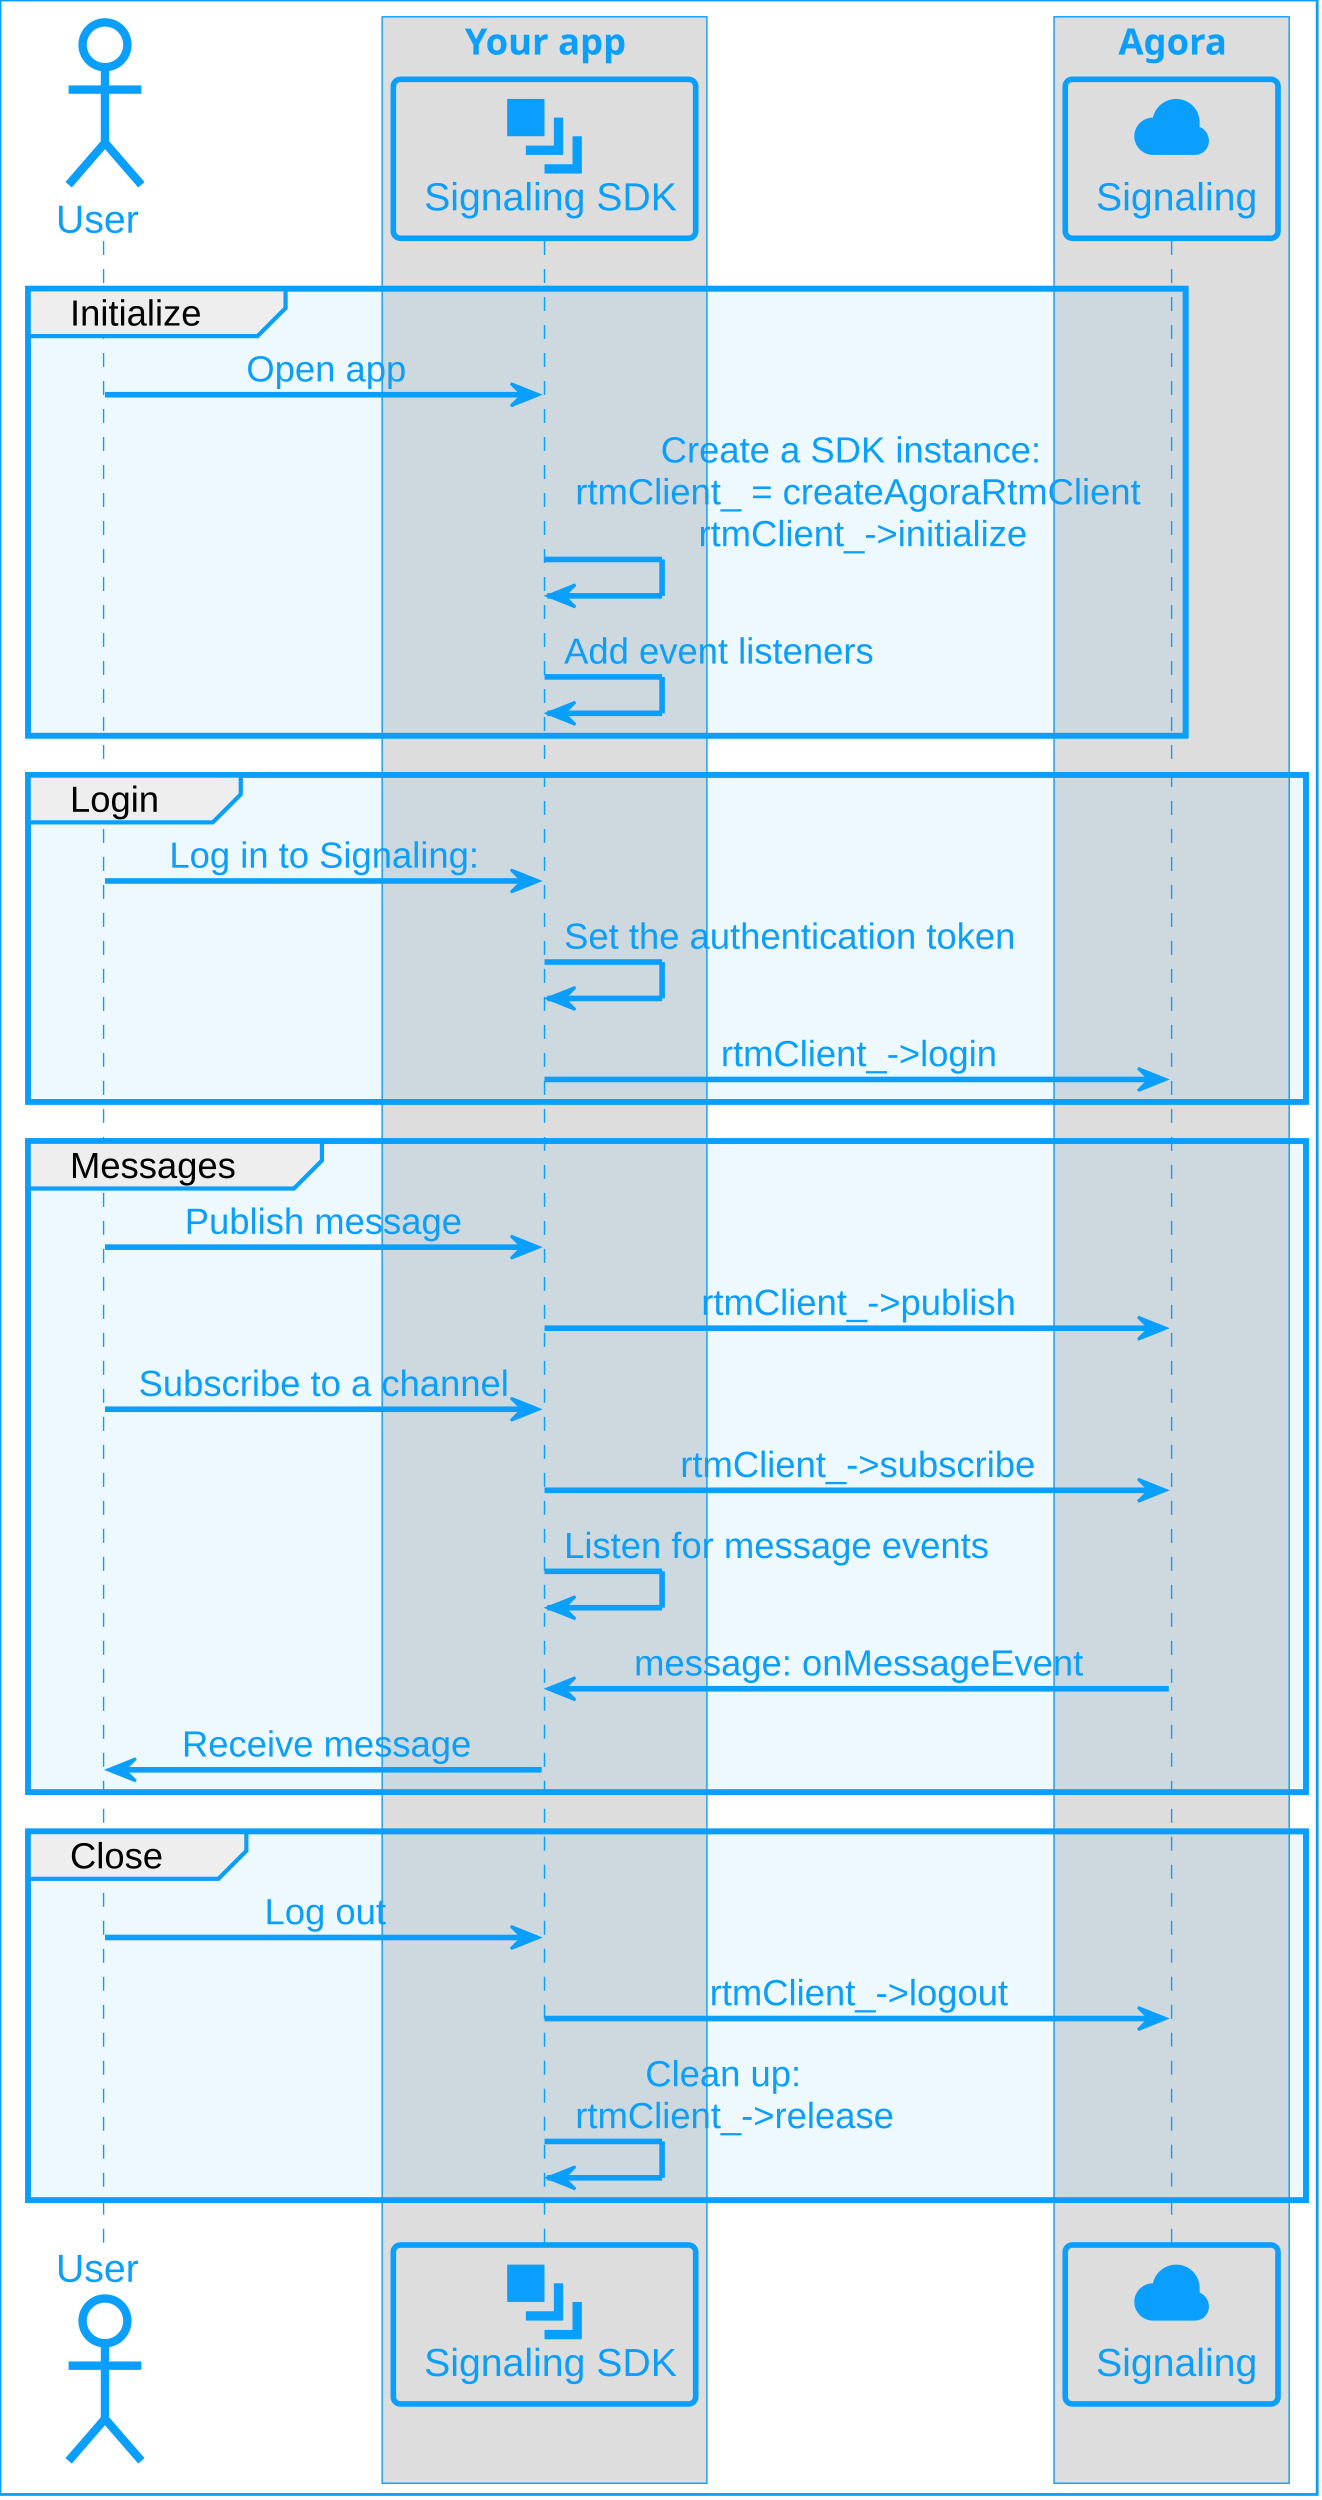
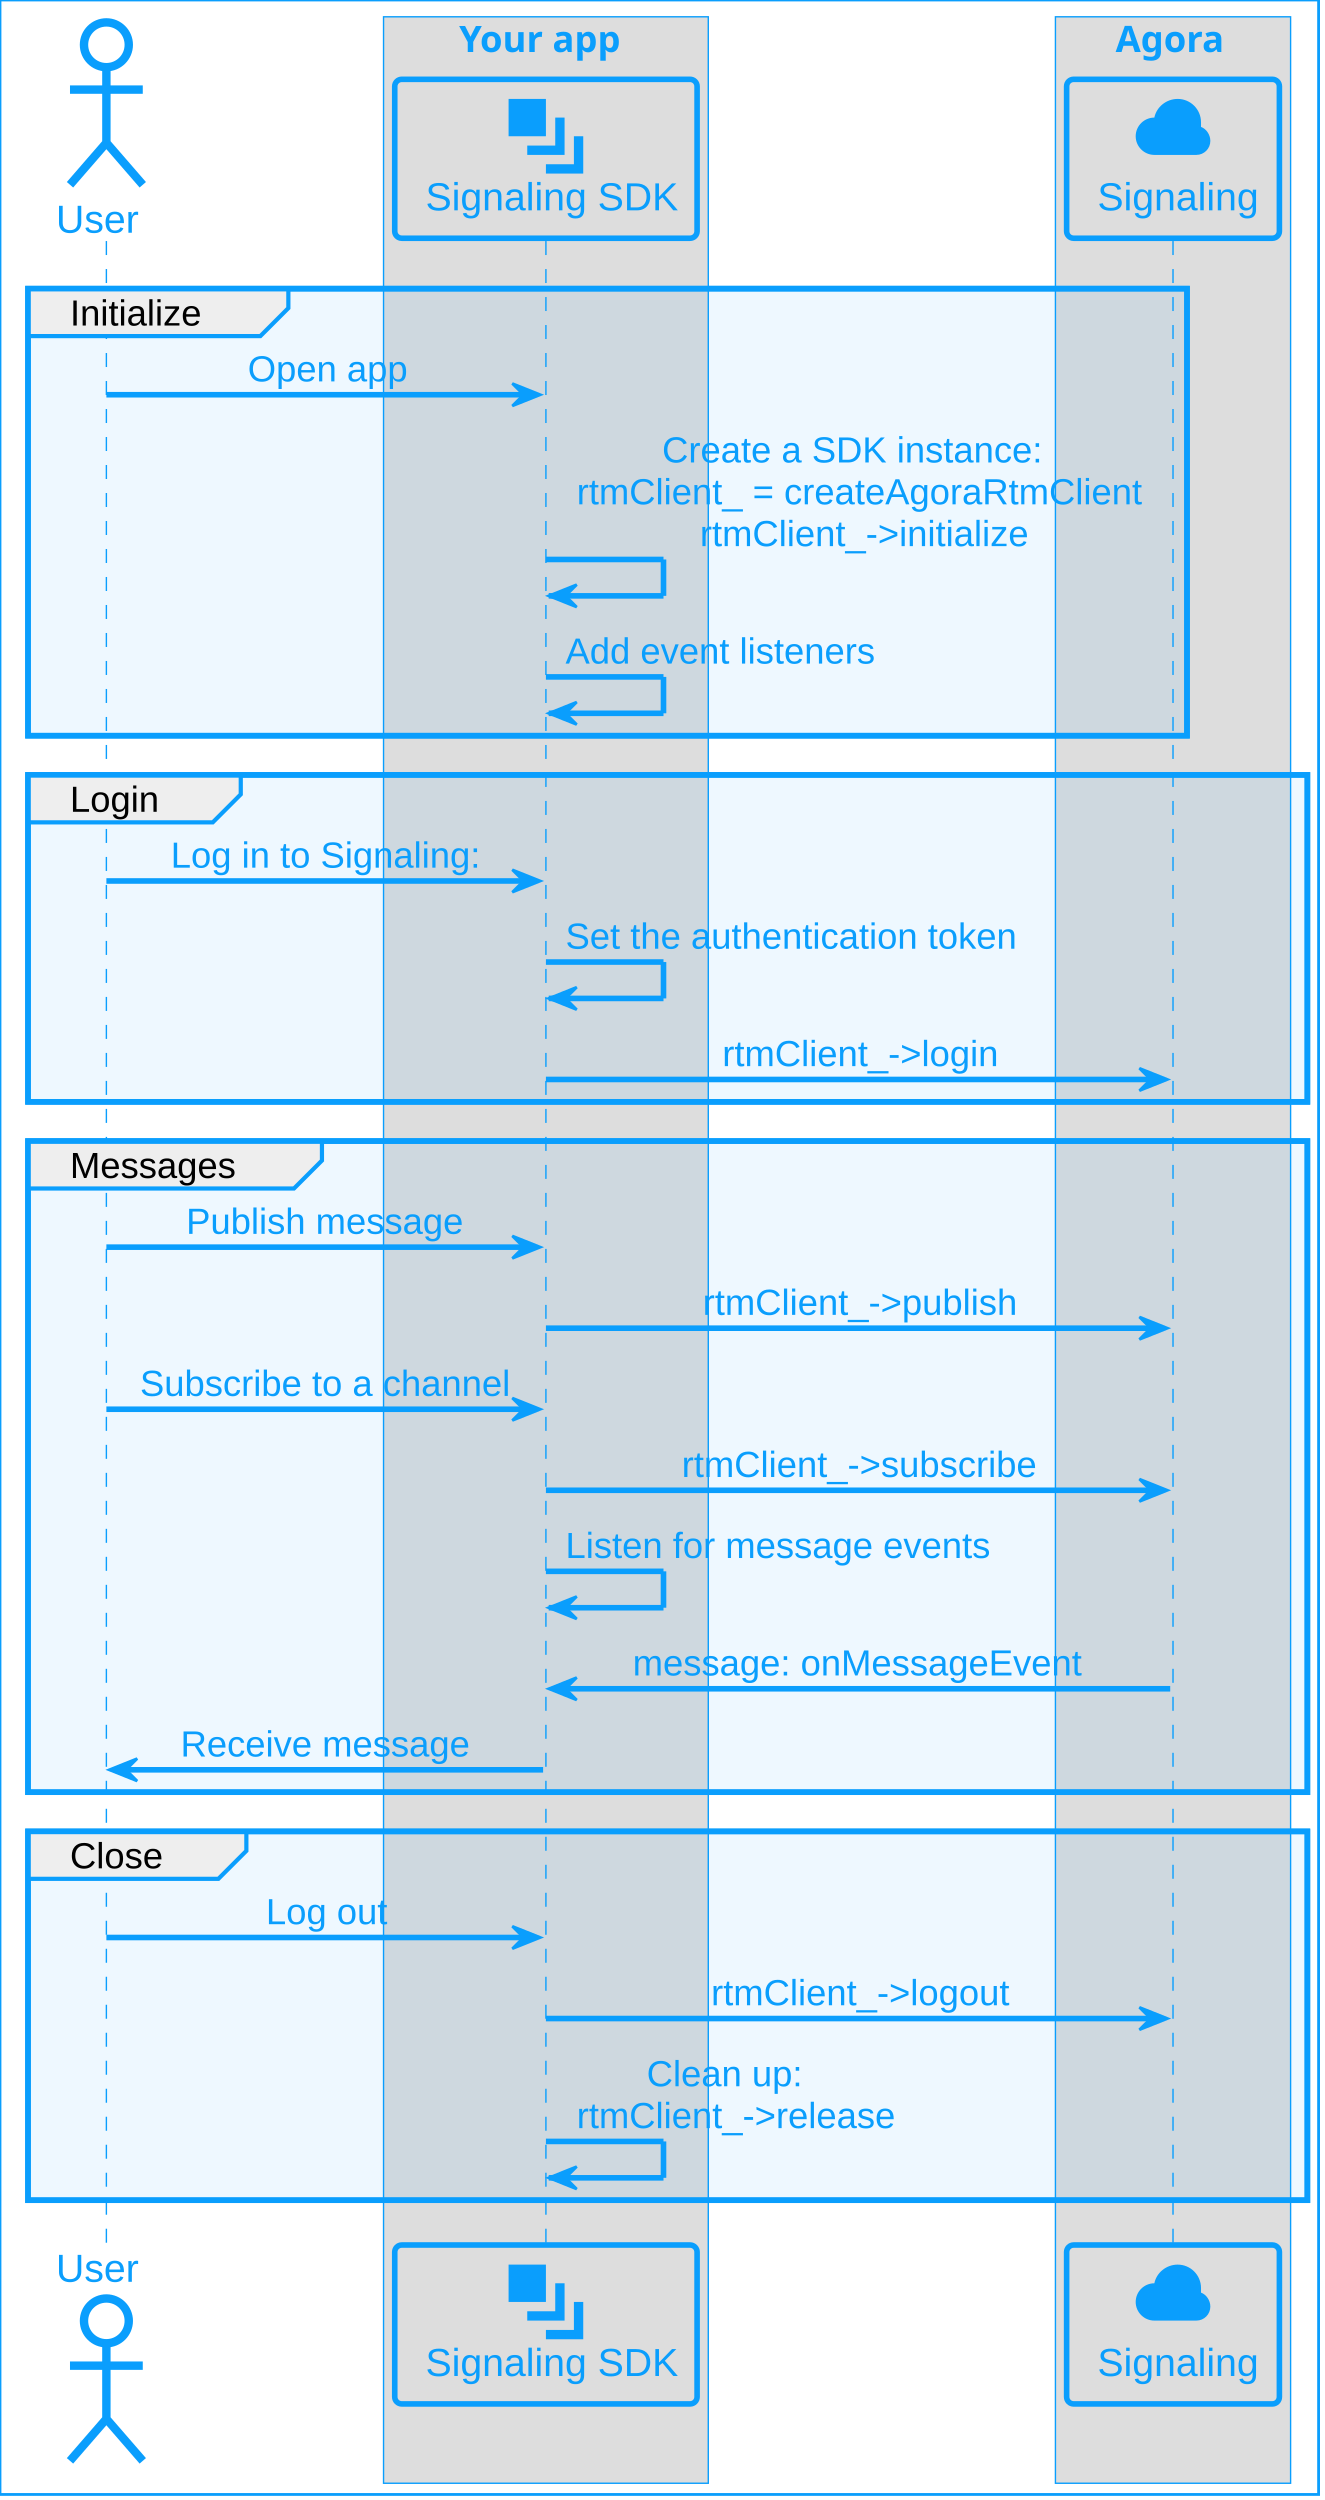
- <svg xmlns="http://www.w3.org/2000/svg" contentStyleType="text/css" height="893px" preserveAspectRatio="none" style="width:472px;height:893px;" version="1.1" viewBox="0 0 472 893" width="472px" zoomAndPan="magnify">
+ <svg xmlns="http://www.w3.org/2000/svg" contentStyleType="text/css" height="893px" preserveAspectRatio="none" style="width:473px;height:893px;" version="1.1" viewBox="0 0 473 893" width="473px" zoomAndPan="magnify">
  <defs />
  <g>
-     <rect fill="none" height="891.018" style="stroke:#0A9EFD;stroke-width:1.0;" width="470.5" x="0" y="0" />
-     <rect fill="#999999" fill-opacity="0.333" height="881.018" style="stroke:#0A9EFD;stroke-width:0.5;" width="116" x="136.5" y="6" />
-     <text fill="#0A9EFD" font-family="sans-serif" font-size="13" font-weight="bold" lengthAdjust="spacing" textLength="57" x="166" y="19.495">Your app</text>
-     <rect fill="#999999" fill-opacity="0.333" height="881.018" style="stroke:#0A9EFD;stroke-width:0.5;" width="84" x="376.5" y="6" />
-     <text fill="#0A9EFD" font-family="sans-serif" font-size="13" font-weight="bold" lengthAdjust="spacing" textLength="38" x="399.5" y="19.495">Agora</text>
-     <rect fill="#0A9EFD" fill-opacity="0.067" height="159.692" style="stroke:#0A9EFD;stroke-width:2.0;" width="413.5" x="10" y="103.099" />
-     <rect fill="#0A9EFD" fill-opacity="0.067" height="116.795" style="stroke:#0A9EFD;stroke-width:2.0;" width="456.5" x="10" y="276.791" />
-     <rect fill="#0A9EFD" fill-opacity="0.067" height="232.59" style="stroke:#0A9EFD;stroke-width:2.0;" width="456.5" x="10" y="407.586" />
-     <rect fill="#0A9EFD" fill-opacity="0.067" height="131.744" style="stroke:#0A9EFD;stroke-width:2.0;" width="456.5" x="10" y="654.176" />
-     <line style="stroke:#0A9EFD;stroke-width:0.5;stroke-dasharray:5.0,5.0;" x1="37" x2="37" y1="86.099" y2="802.919" />
-     <line style="stroke:#0A9EFD;stroke-width:0.5;stroke-dasharray:5.0,5.0;" x1="194.5" x2="194.5" y1="86.099" y2="802.919" />
-     <line style="stroke:#0A9EFD;stroke-width:0.5;stroke-dasharray:5.0,5.0;" x1="418.5" x2="418.5" y1="86.099" y2="802.919" />
-     <text fill="#0A9EFD" font-family="Arial" font-size="14" lengthAdjust="spacing" textLength="29" x="20" y="83.132">User</text>
-     <ellipse cx="37.5" cy="16" fill="none" rx="8" ry="8" style="stroke:#0A9EFD;stroke-width:3.0;" />
-     <path d="M37.5,24 L37.5,51 M24.5,32 L50.5,32 M37.5,51 L24.5,66 M37.5,51 L50.5,66 " fill="none" style="stroke:#0A9EFD;stroke-width:3.0;" />
-     <text fill="#0A9EFD" font-family="Arial" font-size="14" lengthAdjust="spacing" textLength="29" x="20" y="815.051">User</text>
-     <ellipse cx="37.5" cy="829.018" fill="none" rx="8" ry="8" style="stroke:#0A9EFD;stroke-width:3.0;" />
-     <path d="M37.5,837.018 L37.5,864.018 M24.5,845.018 L50.5,845.018 M37.5,864.018 L24.5,879.018 M37.5,864.018 L50.5,879.018 " fill="none" style="stroke:#0A9EFD;stroke-width:3.0;" />
-     <rect fill="none" height="56.765" rx="2.5" ry="2.5" style="stroke:#0A9EFD;stroke-width:2.0;" width="108" x="140.5" y="28.333" />
-     <path d="M181.167,35.333 L181.167,48.667 L194.5,48.667 L194.5,35.333 L181.167,35.333 M197.833,42 L197.833,52 L187.833,52 L187.833,55.333 L201.167,55.333 L201.167,42 L197.833,42 M204.5,48.667 L204.5,58.667 L194.5,58.667 L194.5,62 L207.833,62 L207.833,48.667 L204.5,48.667 " fill="#0A9EFD" style="stroke:;stroke-width:0.0;stroke-dasharray:;" />
-     <text fill="#0A9EFD" font-family="Arial" font-size="14" lengthAdjust="spacing" textLength="90" x="151.5" y="75.132">Signaling SDK</text>
-     <rect fill="none" height="56.765" rx="2.5" ry="2.5" style="stroke:#0A9EFD;stroke-width:2.0;" width="108" x="140.5" y="801.919" />
-     <path d="M181.167,808.919 L181.167,822.253 L194.5,822.253 L194.5,808.919 L181.167,808.919 M197.833,815.586 L197.833,825.586 L187.833,825.586 L187.833,828.919 L201.167,828.919 L201.167,815.586 L197.833,815.586 M204.5,822.253 L204.5,832.253 L194.5,832.253 L194.5,835.586 L207.833,835.586 L207.833,822.253 L204.5,822.253 " fill="#0A9EFD" style="stroke:;stroke-width:0.0;stroke-dasharray:;" />
-     <text fill="#0A9EFD" font-family="Arial" font-size="14" lengthAdjust="spacing" textLength="90" x="151.5" y="848.718">Signaling SDK</text>
-     <rect fill="none" height="56.765" rx="2.5" ry="2.5" style="stroke:#0A9EFD;stroke-width:2.0;" width="76" x="380.5" y="28.333" />
-     <path d="M420.167,35.333 C416.133,35.333 412.6,38.2 411.833,42 C408.167,42 405.167,45 405.167,48.667 C405.167,52.333 408.167,55.333 411.833,55.333 L426.833,55.333 C429.6,55.333 431.833,53.1 431.833,50.333 C431.833,48.167 430.433,46.033 428.5,45.333 L428.5,43.667 C428.5,39.067 424.767,35.333 420.167,35.333 " fill="#0A9EFD" style="stroke:;stroke-width:0.0;stroke-dasharray:;" />
-     <text fill="#0A9EFD" font-family="Arial" font-size="14" lengthAdjust="spacing" textLength="58" x="391.5" y="75.132">Signaling</text>
-     <rect fill="none" height="56.765" rx="2.5" ry="2.5" style="stroke:#0A9EFD;stroke-width:2.0;" width="76" x="380.5" y="801.919" />
-     <path d="M420.167,808.919 C416.133,808.919 412.6,811.786 411.833,815.586 C408.167,815.586 405.167,818.586 405.167,822.253 C405.167,825.919 408.167,828.919 411.833,828.919 L426.833,828.919 C429.6,828.919 431.833,826.686 431.833,823.919 C431.833,821.753 430.433,819.619 428.5,818.919 L428.5,817.253 C428.5,812.653 424.767,808.919 420.167,808.919 " fill="#0A9EFD" style="stroke:;stroke-width:0.0;stroke-dasharray:;" />
-     <text fill="#0A9EFD" font-family="Arial" font-size="14" lengthAdjust="spacing" textLength="58" x="391.5" y="848.718">Signaling</text>
-     <path d="M10,103.099 L102,103.099 L102,110.047 L92,120.047 L10,120.047 L10,103.099 " fill="#EEEEEE" style="stroke:#0A9EFD;stroke-width:1.5;" />
-     <rect fill="none" height="159.692" style="stroke:#0A9EFD;stroke-width:2.0;" width="413.5" x="10" y="103.099" />
-     <text fill="#000000" font-family="Arial" font-size="13" lengthAdjust="spacing" textLength="47" x="25" y="116.293">Initialize</text>
-     <polygon fill="#0A9EFD" points="182.5,136.996,192.5,140.996,182.5,144.996,186.5,140.996" style="stroke:#0A9EFD;stroke-width:1.0;" />
-     <line style="stroke:#0A9EFD;stroke-width:2.0;" x1="37.5" x2="188.5" y1="140.996" y2="140.996" />
-     <text fill="#0A9EFD" font-family="Arial" font-size="13" lengthAdjust="spacing" textLength="56" x="88" y="136.241">Open app</text>
-     <line style="stroke:#0A9EFD;stroke-width:2.0;" x1="194.5" x2="236.5" y1="199.842" y2="199.842" />
-     <line style="stroke:#0A9EFD;stroke-width:2.0;" x1="236.5" x2="236.5" y1="199.842" y2="212.842" />
-     <line style="stroke:#0A9EFD;stroke-width:2.0;" x1="195.5" x2="236.5" y1="212.842" y2="212.842" />
-     <polygon fill="#0A9EFD" points="205.5,208.842,195.5,212.842,205.5,216.842,201.5,212.842" style="stroke:#0A9EFD;stroke-width:1.0;" />
-     <text fill="#0A9EFD" font-family="Arial" font-size="13" lengthAdjust="spacing" textLength="137" x="236" y="165.19">Create a SDK instance:</text>
-     <text fill="#0A9EFD" font-family="Arial" font-size="13" lengthAdjust="spacing" textLength="202" x="205.5" y="180.139">rtmClient_ = createAgoraRtmClient</text>
-     <text fill="#0A9EFD" font-family="Arial" font-size="13" lengthAdjust="spacing" textLength="118" x="249.5" y="195.087">rtmClient_-&gt;initialize</text>
-     <line style="stroke:#0A9EFD;stroke-width:2.0;" x1="194.5" x2="236.5" y1="241.791" y2="241.791" />
-     <line style="stroke:#0A9EFD;stroke-width:2.0;" x1="236.5" x2="236.5" y1="241.791" y2="254.791" />
-     <line style="stroke:#0A9EFD;stroke-width:2.0;" x1="195.5" x2="236.5" y1="254.791" y2="254.791" />
-     <polygon fill="#0A9EFD" points="205.5,250.791,195.5,254.791,205.5,258.791,201.5,254.791" style="stroke:#0A9EFD;stroke-width:1.0;" />
-     <text fill="#0A9EFD" font-family="Arial" font-size="13" lengthAdjust="spacing" textLength="110" x="201.5" y="237.036">Add event listeners</text>
+     <rect fill="none" height="891.018" style="stroke:#0A9EFD;stroke-width:1.0;" width="471" x="0" y="0" />
+     <rect fill="#999999" fill-opacity="0.333" height="881.018" style="stroke:#0A9EFD;stroke-width:0.5;" width="116" x="137" y="6" />
+     <text fill="#0A9EFD" font-family="sans-serif" font-size="13" font-weight="bold" lengthAdjust="spacing" textLength="62" x="164" y="18.568">Your app</text>
+     <rect fill="#999999" fill-opacity="0.333" height="881.018" style="stroke:#0A9EFD;stroke-width:0.5;" width="84" x="377" y="6" />
+     <text fill="#0A9EFD" font-family="sans-serif" font-size="13" font-weight="bold" lengthAdjust="spacing" textLength="41" x="398.5" y="18.568">Agora</text>
+     <rect fill="#0A9EFD" fill-opacity="0.067" height="159.692" style="stroke:#0A9EFD;stroke-width:2.0;" width="414" x="10" y="103.099" />
+     <rect fill="#0A9EFD" fill-opacity="0.067" height="116.795" style="stroke:#0A9EFD;stroke-width:2.0;" width="457" x="10" y="276.791" />
+     <rect fill="#0A9EFD" fill-opacity="0.067" height="232.59" style="stroke:#0A9EFD;stroke-width:2.0;" width="457" x="10" y="407.586" />
+     <rect fill="#0A9EFD" fill-opacity="0.067" height="131.744" style="stroke:#0A9EFD;stroke-width:2.0;" width="457" x="10" y="654.176" />
+     <line style="stroke:#0A9EFD;stroke-width:0.5;stroke-dasharray:5.0,5.0;" x1="38" x2="38" y1="86.099" y2="802.919" />
+     <line style="stroke:#0A9EFD;stroke-width:0.5;stroke-dasharray:5.0,5.0;" x1="195" x2="195" y1="86.099" y2="802.919" />
+     <line style="stroke:#0A9EFD;stroke-width:0.5;stroke-dasharray:5.0,5.0;" x1="419" x2="419" y1="86.099" y2="802.919" />
+     <text fill="#0A9EFD" font-family="Arial" font-size="14" lengthAdjust="spacing" textLength="30" x="20" y="83.132">User</text>
+     <ellipse cx="38" cy="16" fill="none" rx="8" ry="8" style="stroke:#0A9EFD;stroke-width:3.0;" />
+     <path d="M38,24 L38,51 M25,32 L51,32 M38,51 L25,66 M38,51 L51,66 " fill="none" style="stroke:#0A9EFD;stroke-width:3.0;" />
+     <text fill="#0A9EFD" font-family="Arial" font-size="14" lengthAdjust="spacing" textLength="30" x="20" y="815.051">User</text>
+     <ellipse cx="38" cy="829.018" fill="none" rx="8" ry="8" style="stroke:#0A9EFD;stroke-width:3.0;" />
+     <path d="M38,837.018 L38,864.018 M25,845.018 L51,845.018 M38,864.018 L25,879.018 M38,864.018 L51,879.018 " fill="none" style="stroke:#0A9EFD;stroke-width:3.0;" />
+     <rect fill="none" height="56.765" rx="2.5" ry="2.5" style="stroke:#0A9EFD;stroke-width:2.0;" width="108" x="141" y="28.333" />
+     <path d="M181.667,35.333 L181.667,48.667 L195,48.667 L195,35.333 L181.667,35.333 M198.333,42 L198.333,52 L188.333,52 L188.333,55.333 L201.667,55.333 L201.667,42 L198.333,42 M205,48.667 L205,58.667 L195,58.667 L195,62 L208.333,62 L208.333,48.667 L205,48.667 " fill="#0A9EFD" style="stroke:;stroke-width:0.0;stroke-dasharray:;" />
+     <text fill="#0A9EFD" font-family="Arial" font-size="14" lengthAdjust="spacing" textLength="90" x="152" y="75.132">Signaling SDK</text>
+     <rect fill="none" height="56.765" rx="2.5" ry="2.5" style="stroke:#0A9EFD;stroke-width:2.0;" width="108" x="141" y="801.919" />
+     <path d="M181.667,808.919 L181.667,822.253 L195,822.253 L195,808.919 L181.667,808.919 M198.333,815.586 L198.333,825.586 L188.333,825.586 L188.333,828.919 L201.667,828.919 L201.667,815.586 L198.333,815.586 M205,822.253 L205,832.253 L195,832.253 L195,835.586 L208.333,835.586 L208.333,822.253 L205,822.253 " fill="#0A9EFD" style="stroke:;stroke-width:0.0;stroke-dasharray:;" />
+     <text fill="#0A9EFD" font-family="Arial" font-size="14" lengthAdjust="spacing" textLength="90" x="152" y="848.718">Signaling SDK</text>
+     <rect fill="none" height="56.765" rx="2.5" ry="2.5" style="stroke:#0A9EFD;stroke-width:2.0;" width="76" x="381" y="28.333" />
+     <path d="M420.667,35.333 C416.633,35.333 413.1,38.2 412.333,42 C408.667,42 405.667,45 405.667,48.667 C405.667,52.333 408.667,55.333 412.333,55.333 L427.333,55.333 C430.1,55.333 432.333,53.1 432.333,50.333 C432.333,48.167 430.933,46.033 429,45.333 L429,43.667 C429,39.067 425.267,35.333 420.667,35.333 " fill="#0A9EFD" style="stroke:;stroke-width:0.0;stroke-dasharray:;" />
+     <text fill="#0A9EFD" font-family="Arial" font-size="14" lengthAdjust="spacing" textLength="58" x="392" y="75.132">Signaling</text>
+     <rect fill="none" height="56.765" rx="2.5" ry="2.5" style="stroke:#0A9EFD;stroke-width:2.0;" width="76" x="381" y="801.919" />
+     <path d="M420.667,808.919 C416.633,808.919 413.1,811.786 412.333,815.586 C408.667,815.586 405.667,818.586 405.667,822.253 C405.667,825.919 408.667,828.919 412.333,828.919 L427.333,828.919 C430.1,828.919 432.333,826.686 432.333,823.919 C432.333,821.753 430.933,819.619 429,818.919 L429,817.253 C429,812.653 425.267,808.919 420.667,808.919 " fill="#0A9EFD" style="stroke:;stroke-width:0.0;stroke-dasharray:;" />
+     <text fill="#0A9EFD" font-family="Arial" font-size="14" lengthAdjust="spacing" textLength="58" x="392" y="848.718">Signaling</text>
+     <path d="M10,103.099 L103,103.099 L103,110.047 L93,120.047 L10,120.047 L10,103.099 " fill="#EEEEEE" style="stroke:#0A9EFD;stroke-width:1.5;" />
+     <rect fill="none" height="159.692" style="stroke:#0A9EFD;stroke-width:2.0;" width="414" x="10" y="103.099" />
+     <text fill="#000000" font-family="Arial" font-size="13" lengthAdjust="spacing" textLength="48" x="25" y="116.293">Initialize</text>
+     <polygon fill="#0A9EFD" points="183,136.996,193,140.996,183,144.996,187,140.996" style="stroke:#0A9EFD;stroke-width:1.0;" />
+     <line style="stroke:#0A9EFD;stroke-width:2.0;" x1="38" x2="189" y1="140.996" y2="140.996" />
+     <text fill="#0A9EFD" font-family="Arial" font-size="13" lengthAdjust="spacing" textLength="56" x="88.5" y="136.241">Open app</text>
+     <line style="stroke:#0A9EFD;stroke-width:2.0;" x1="195" x2="237" y1="199.842" y2="199.842" />
+     <line style="stroke:#0A9EFD;stroke-width:2.0;" x1="237" x2="237" y1="199.842" y2="212.842" />
+     <line style="stroke:#0A9EFD;stroke-width:2.0;" x1="196" x2="237" y1="212.842" y2="212.842" />
+     <polygon fill="#0A9EFD" points="206,208.842,196,212.842,206,216.842,202,212.842" style="stroke:#0A9EFD;stroke-width:1.0;" />
+     <text fill="#0A9EFD" font-family="Arial" font-size="13" lengthAdjust="spacing" textLength="137" x="236.5" y="165.19">Create a SDK instance:</text>
+     <text fill="#0A9EFD" font-family="Arial" font-size="13" lengthAdjust="spacing" textLength="202" x="206" y="180.139">rtmClient_ = createAgoraRtmClient</text>
+     <text fill="#0A9EFD" font-family="Arial" font-size="13" lengthAdjust="spacing" textLength="118" x="250" y="195.087">rtmClient_-&gt;initialize</text>
+     <line style="stroke:#0A9EFD;stroke-width:2.0;" x1="195" x2="237" y1="241.791" y2="241.791" />
+     <line style="stroke:#0A9EFD;stroke-width:2.0;" x1="237" x2="237" y1="241.791" y2="254.791" />
+     <line style="stroke:#0A9EFD;stroke-width:2.0;" x1="196" x2="237" y1="254.791" y2="254.791" />
+     <polygon fill="#0A9EFD" points="206,250.791,196,254.791,206,258.791,202,254.791" style="stroke:#0A9EFD;stroke-width:1.0;" />
+     <text fill="#0A9EFD" font-family="Arial" font-size="13" lengthAdjust="spacing" textLength="112" x="202" y="237.036">Add event listeners</text>
    <path d="M10,276.791 L86,276.791 L86,283.74 L76,293.74 L10,293.74 L10,276.791 " fill="#EEEEEE" style="stroke:#0A9EFD;stroke-width:1.5;" />
-     <rect fill="none" height="116.795" style="stroke:#0A9EFD;stroke-width:2.0;" width="456.5" x="10" y="276.791" />
+     <rect fill="none" height="116.795" style="stroke:#0A9EFD;stroke-width:2.0;" width="457" x="10" y="276.791" />
    <text fill="#000000" font-family="Arial" font-size="13" lengthAdjust="spacing" textLength="31" x="25" y="289.985">Login</text>
-     <polygon fill="#0A9EFD" points="182.5,310.688,192.5,314.688,182.5,318.688,186.5,314.688" style="stroke:#0A9EFD;stroke-width:1.0;" />
-     <line style="stroke:#0A9EFD;stroke-width:2.0;" x1="37.5" x2="188.5" y1="314.688" y2="314.688" />
-     <text fill="#0A9EFD" font-family="Arial" font-size="13" lengthAdjust="spacing" textLength="111" x="60.5" y="309.934">Log in to Signaling:</text>
-     <line style="stroke:#0A9EFD;stroke-width:2.0;" x1="194.5" x2="236.5" y1="343.637" y2="343.637" />
-     <line style="stroke:#0A9EFD;stroke-width:2.0;" x1="236.5" x2="236.5" y1="343.637" y2="356.637" />
-     <line style="stroke:#0A9EFD;stroke-width:2.0;" x1="195.5" x2="236.5" y1="356.637" y2="356.637" />
-     <polygon fill="#0A9EFD" points="205.5,352.637,195.5,356.637,205.5,360.637,201.5,356.637" style="stroke:#0A9EFD;stroke-width:1.0;" />
-     <text fill="#0A9EFD" font-family="Arial" font-size="13" lengthAdjust="spacing" textLength="163" x="201.5" y="338.882">Set the authentication token</text>
-     <polygon fill="#0A9EFD" points="406.5,381.586,416.5,385.586,406.5,389.586,410.5,385.586" style="stroke:#0A9EFD;stroke-width:1.0;" />
-     <line style="stroke:#0A9EFD;stroke-width:2.0;" x1="194.5" x2="412.5" y1="385.586" y2="385.586" />
-     <text fill="#0A9EFD" font-family="Arial" font-size="13" lengthAdjust="spacing" textLength="98" x="257.5" y="380.831">rtmClient_-&gt;login</text>
+     <polygon fill="#0A9EFD" points="183,310.688,193,314.688,183,318.688,187,314.688" style="stroke:#0A9EFD;stroke-width:1.0;" />
+     <line style="stroke:#0A9EFD;stroke-width:2.0;" x1="38" x2="189" y1="314.688" y2="314.688" />
+     <text fill="#0A9EFD" font-family="Arial" font-size="13" lengthAdjust="spacing" textLength="111" x="61" y="309.934">Log in to Signaling:</text>
+     <line style="stroke:#0A9EFD;stroke-width:2.0;" x1="195" x2="237" y1="343.637" y2="343.637" />
+     <line style="stroke:#0A9EFD;stroke-width:2.0;" x1="237" x2="237" y1="343.637" y2="356.637" />
+     <line style="stroke:#0A9EFD;stroke-width:2.0;" x1="196" x2="237" y1="356.637" y2="356.637" />
+     <polygon fill="#0A9EFD" points="206,352.637,196,356.637,206,360.637,202,356.637" style="stroke:#0A9EFD;stroke-width:1.0;" />
+     <text fill="#0A9EFD" font-family="Arial" font-size="13" lengthAdjust="spacing" textLength="163" x="202" y="338.882">Set the authentication token</text>
+     <polygon fill="#0A9EFD" points="407,381.586,417,385.586,407,389.586,411,385.586" style="stroke:#0A9EFD;stroke-width:1.0;" />
+     <line style="stroke:#0A9EFD;stroke-width:2.0;" x1="195" x2="413" y1="385.586" y2="385.586" />
+     <text fill="#0A9EFD" font-family="Arial" font-size="13" lengthAdjust="spacing" textLength="98" x="258" y="380.831">rtmClient_-&gt;login</text>
    <path d="M10,407.586 L115,407.586 L115,414.535 L105,424.535 L10,424.535 L10,407.586 " fill="#EEEEEE" style="stroke:#0A9EFD;stroke-width:1.5;" />
-     <rect fill="none" height="232.59" style="stroke:#0A9EFD;stroke-width:2.0;" width="456.5" x="10" y="407.586" />
+     <rect fill="none" height="232.59" style="stroke:#0A9EFD;stroke-width:2.0;" width="457" x="10" y="407.586" />
    <text fill="#000000" font-family="Arial" font-size="13" lengthAdjust="spacing" textLength="60" x="25" y="420.78">Messages</text>
-     <polygon fill="#0A9EFD" points="182.5,441.483,192.5,445.483,182.5,449.483,186.5,445.483" style="stroke:#0A9EFD;stroke-width:1.0;" />
-     <line style="stroke:#0A9EFD;stroke-width:2.0;" x1="37.5" x2="188.5" y1="445.483" y2="445.483" />
-     <text fill="#0A9EFD" font-family="Arial" font-size="13" lengthAdjust="spacing" textLength="100" x="66" y="440.728">Publish message</text>
-     <polygon fill="#0A9EFD" points="406.5,470.432,416.5,474.432,406.5,478.432,410.5,474.432" style="stroke:#0A9EFD;stroke-width:1.0;" />
-     <line style="stroke:#0A9EFD;stroke-width:2.0;" x1="194.5" x2="412.5" y1="474.432" y2="474.432" />
-     <text fill="#0A9EFD" font-family="Arial" font-size="13" lengthAdjust="spacing" textLength="112" x="250.5" y="469.677">rtmClient_-&gt;publish</text>
-     <polygon fill="#0A9EFD" points="182.5,499.381,192.5,503.381,182.5,507.381,186.5,503.381" style="stroke:#0A9EFD;stroke-width:1.0;" />
-     <line style="stroke:#0A9EFD;stroke-width:2.0;" x1="37.5" x2="188.5" y1="503.381" y2="503.381" />
-     <text fill="#0A9EFD" font-family="Arial" font-size="13" lengthAdjust="spacing" textLength="133" x="49.5" y="498.626">Subscribe to a channel</text>
-     <polygon fill="#0A9EFD" points="406.5,528.33,416.5,532.33,406.5,536.33,410.5,532.33" style="stroke:#0A9EFD;stroke-width:1.0;" />
-     <line style="stroke:#0A9EFD;stroke-width:2.0;" x1="194.5" x2="412.5" y1="532.33" y2="532.33" />
-     <text fill="#0A9EFD" font-family="Arial" font-size="13" lengthAdjust="spacing" textLength="127" x="243" y="527.575">rtmClient_-&gt;subscribe</text>
-     <line style="stroke:#0A9EFD;stroke-width:2.0;" x1="194.5" x2="236.5" y1="561.278" y2="561.278" />
-     <line style="stroke:#0A9EFD;stroke-width:2.0;" x1="236.5" x2="236.5" y1="561.278" y2="574.278" />
-     <line style="stroke:#0A9EFD;stroke-width:2.0;" x1="195.5" x2="236.5" y1="574.278" y2="574.278" />
-     <polygon fill="#0A9EFD" points="205.5,570.278,195.5,574.278,205.5,578.278,201.5,574.278" style="stroke:#0A9EFD;stroke-width:1.0;" />
-     <text fill="#0A9EFD" font-family="Arial" font-size="13" lengthAdjust="spacing" textLength="151" x="201.5" y="556.523">Listen for message events</text>
-     <polygon fill="#0A9EFD" points="205.5,599.227,195.5,603.227,205.5,607.227,201.5,603.227" style="stroke:#0A9EFD;stroke-width:1.0;" />
-     <line style="stroke:#0A9EFD;stroke-width:2.0;" x1="199.5" x2="417.5" y1="603.227" y2="603.227" />
-     <text fill="#0A9EFD" font-family="Arial" font-size="13" lengthAdjust="spacing" textLength="160" x="226.5" y="598.472">message: onMessageEvent</text>
-     <polygon fill="#0A9EFD" points="48.5,628.176,38.5,632.176,48.5,636.176,44.5,632.176" style="stroke:#0A9EFD;stroke-width:1.0;" />
-     <line style="stroke:#0A9EFD;stroke-width:2.0;" x1="42.5" x2="193.5" y1="632.176" y2="632.176" />
-     <text fill="#0A9EFD" font-family="Arial" font-size="13" lengthAdjust="spacing" textLength="102" x="65" y="627.421">Receive message</text>
+     <polygon fill="#0A9EFD" points="183,441.483,193,445.483,183,449.483,187,445.483" style="stroke:#0A9EFD;stroke-width:1.0;" />
+     <line style="stroke:#0A9EFD;stroke-width:2.0;" x1="38" x2="189" y1="445.483" y2="445.483" />
+     <text fill="#0A9EFD" font-family="Arial" font-size="13" lengthAdjust="spacing" textLength="100" x="66.5" y="440.728">Publish message</text>
+     <polygon fill="#0A9EFD" points="407,470.432,417,474.432,407,478.432,411,474.432" style="stroke:#0A9EFD;stroke-width:1.0;" />
+     <line style="stroke:#0A9EFD;stroke-width:2.0;" x1="195" x2="413" y1="474.432" y2="474.432" />
+     <text fill="#0A9EFD" font-family="Arial" font-size="13" lengthAdjust="spacing" textLength="112" x="251" y="469.677">rtmClient_-&gt;publish</text>
+     <polygon fill="#0A9EFD" points="183,499.381,193,503.381,183,507.381,187,503.381" style="stroke:#0A9EFD;stroke-width:1.0;" />
+     <line style="stroke:#0A9EFD;stroke-width:2.0;" x1="38" x2="189" y1="503.381" y2="503.381" />
+     <text fill="#0A9EFD" font-family="Arial" font-size="13" lengthAdjust="spacing" textLength="133" x="50" y="498.626">Subscribe to a channel</text>
+     <polygon fill="#0A9EFD" points="407,528.33,417,532.33,407,536.33,411,532.33" style="stroke:#0A9EFD;stroke-width:1.0;" />
+     <line style="stroke:#0A9EFD;stroke-width:2.0;" x1="195" x2="413" y1="532.33" y2="532.33" />
+     <text fill="#0A9EFD" font-family="Arial" font-size="13" lengthAdjust="spacing" textLength="127" x="243.5" y="527.575">rtmClient_-&gt;subscribe</text>
+     <line style="stroke:#0A9EFD;stroke-width:2.0;" x1="195" x2="237" y1="561.278" y2="561.278" />
+     <line style="stroke:#0A9EFD;stroke-width:2.0;" x1="237" x2="237" y1="561.278" y2="574.278" />
+     <line style="stroke:#0A9EFD;stroke-width:2.0;" x1="196" x2="237" y1="574.278" y2="574.278" />
+     <polygon fill="#0A9EFD" points="206,570.278,196,574.278,206,578.278,202,574.278" style="stroke:#0A9EFD;stroke-width:1.0;" />
+     <text fill="#0A9EFD" font-family="Arial" font-size="13" lengthAdjust="spacing" textLength="154" x="202" y="556.523">Listen for message events</text>
+     <polygon fill="#0A9EFD" points="206,599.227,196,603.227,206,607.227,202,603.227" style="stroke:#0A9EFD;stroke-width:1.0;" />
+     <line style="stroke:#0A9EFD;stroke-width:2.0;" x1="200" x2="418" y1="603.227" y2="603.227" />
+     <text fill="#0A9EFD" font-family="Arial" font-size="13" lengthAdjust="spacing" textLength="162" x="226" y="598.472">message: onMessageEvent</text>
+     <polygon fill="#0A9EFD" points="49,628.176,39,632.176,49,636.176,45,632.176" style="stroke:#0A9EFD;stroke-width:1.0;" />
+     <line style="stroke:#0A9EFD;stroke-width:2.0;" x1="43" x2="194" y1="632.176" y2="632.176" />
+     <text fill="#0A9EFD" font-family="Arial" font-size="13" lengthAdjust="spacing" textLength="104" x="64.5" y="627.421">Receive message</text>
    <path d="M10,654.176 L88,654.176 L88,661.125 L78,671.125 L10,671.125 L10,654.176 " fill="#EEEEEE" style="stroke:#0A9EFD;stroke-width:1.5;" />
-     <rect fill="none" height="131.744" style="stroke:#0A9EFD;stroke-width:2.0;" width="456.5" x="10" y="654.176" />
+     <rect fill="none" height="131.744" style="stroke:#0A9EFD;stroke-width:2.0;" width="457" x="10" y="654.176" />
    <text fill="#000000" font-family="Arial" font-size="13" lengthAdjust="spacing" textLength="33" x="25" y="667.37">Close</text>
-     <polygon fill="#0A9EFD" points="182.5,688.073,192.5,692.073,182.5,696.073,186.5,692.073" style="stroke:#0A9EFD;stroke-width:1.0;" />
-     <line style="stroke:#0A9EFD;stroke-width:2.0;" x1="37.5" x2="188.5" y1="692.073" y2="692.073" />
-     <text fill="#0A9EFD" font-family="Arial" font-size="13" lengthAdjust="spacing" textLength="43" x="94.5" y="687.318">Log out</text>
-     <polygon fill="#0A9EFD" points="406.5,717.022,416.5,721.022,406.5,725.022,410.5,721.022" style="stroke:#0A9EFD;stroke-width:1.0;" />
-     <line style="stroke:#0A9EFD;stroke-width:2.0;" x1="194.5" x2="412.5" y1="721.022" y2="721.022" />
-     <text fill="#0A9EFD" font-family="Arial" font-size="13" lengthAdjust="spacing" textLength="106" x="253.5" y="716.267">rtmClient_-&gt;logout</text>
-     <line style="stroke:#0A9EFD;stroke-width:2.0;" x1="194.5" x2="236.5" y1="764.919" y2="764.919" />
-     <line style="stroke:#0A9EFD;stroke-width:2.0;" x1="236.5" x2="236.5" y1="764.919" y2="777.919" />
-     <line style="stroke:#0A9EFD;stroke-width:2.0;" x1="195.5" x2="236.5" y1="777.919" y2="777.919" />
-     <polygon fill="#0A9EFD" points="205.5,773.919,195.5,777.919,205.5,781.919,201.5,777.919" style="stroke:#0A9EFD;stroke-width:1.0;" />
-     <text fill="#0A9EFD" font-family="Arial" font-size="13" lengthAdjust="spacing" textLength="55" x="230.5" y="745.216">Clean up:</text>
-     <text fill="#0A9EFD" font-family="Arial" font-size="13" lengthAdjust="spacing" textLength="113" x="205.5" y="760.165">rtmClient_-&gt;release</text>
+     <polygon fill="#0A9EFD" points="183,688.073,193,692.073,183,696.073,187,692.073" style="stroke:#0A9EFD;stroke-width:1.0;" />
+     <line style="stroke:#0A9EFD;stroke-width:2.0;" x1="38" x2="189" y1="692.073" y2="692.073" />
+     <text fill="#0A9EFD" font-family="Arial" font-size="13" lengthAdjust="spacing" textLength="43" x="95" y="687.318">Log out</text>
+     <polygon fill="#0A9EFD" points="407,717.022,417,721.022,407,725.022,411,721.022" style="stroke:#0A9EFD;stroke-width:1.0;" />
+     <line style="stroke:#0A9EFD;stroke-width:2.0;" x1="195" x2="413" y1="721.022" y2="721.022" />
+     <text fill="#0A9EFD" font-family="Arial" font-size="13" lengthAdjust="spacing" textLength="106" x="254" y="716.267">rtmClient_-&gt;logout</text>
+     <line style="stroke:#0A9EFD;stroke-width:2.0;" x1="195" x2="237" y1="764.919" y2="764.919" />
+     <line style="stroke:#0A9EFD;stroke-width:2.0;" x1="237" x2="237" y1="764.919" y2="777.919" />
+     <line style="stroke:#0A9EFD;stroke-width:2.0;" x1="196" x2="237" y1="777.919" y2="777.919" />
+     <polygon fill="#0A9EFD" points="206,773.919,196,777.919,206,781.919,202,777.919" style="stroke:#0A9EFD;stroke-width:1.0;" />
+     <text fill="#0A9EFD" font-family="Arial" font-size="13" lengthAdjust="spacing" textLength="55" x="231" y="745.216">Clean up:</text>
+     <text fill="#0A9EFD" font-family="Arial" font-size="13" lengthAdjust="spacing" textLength="113" x="206" y="760.165">rtmClient_-&gt;release</text>
  </g>
</svg>
